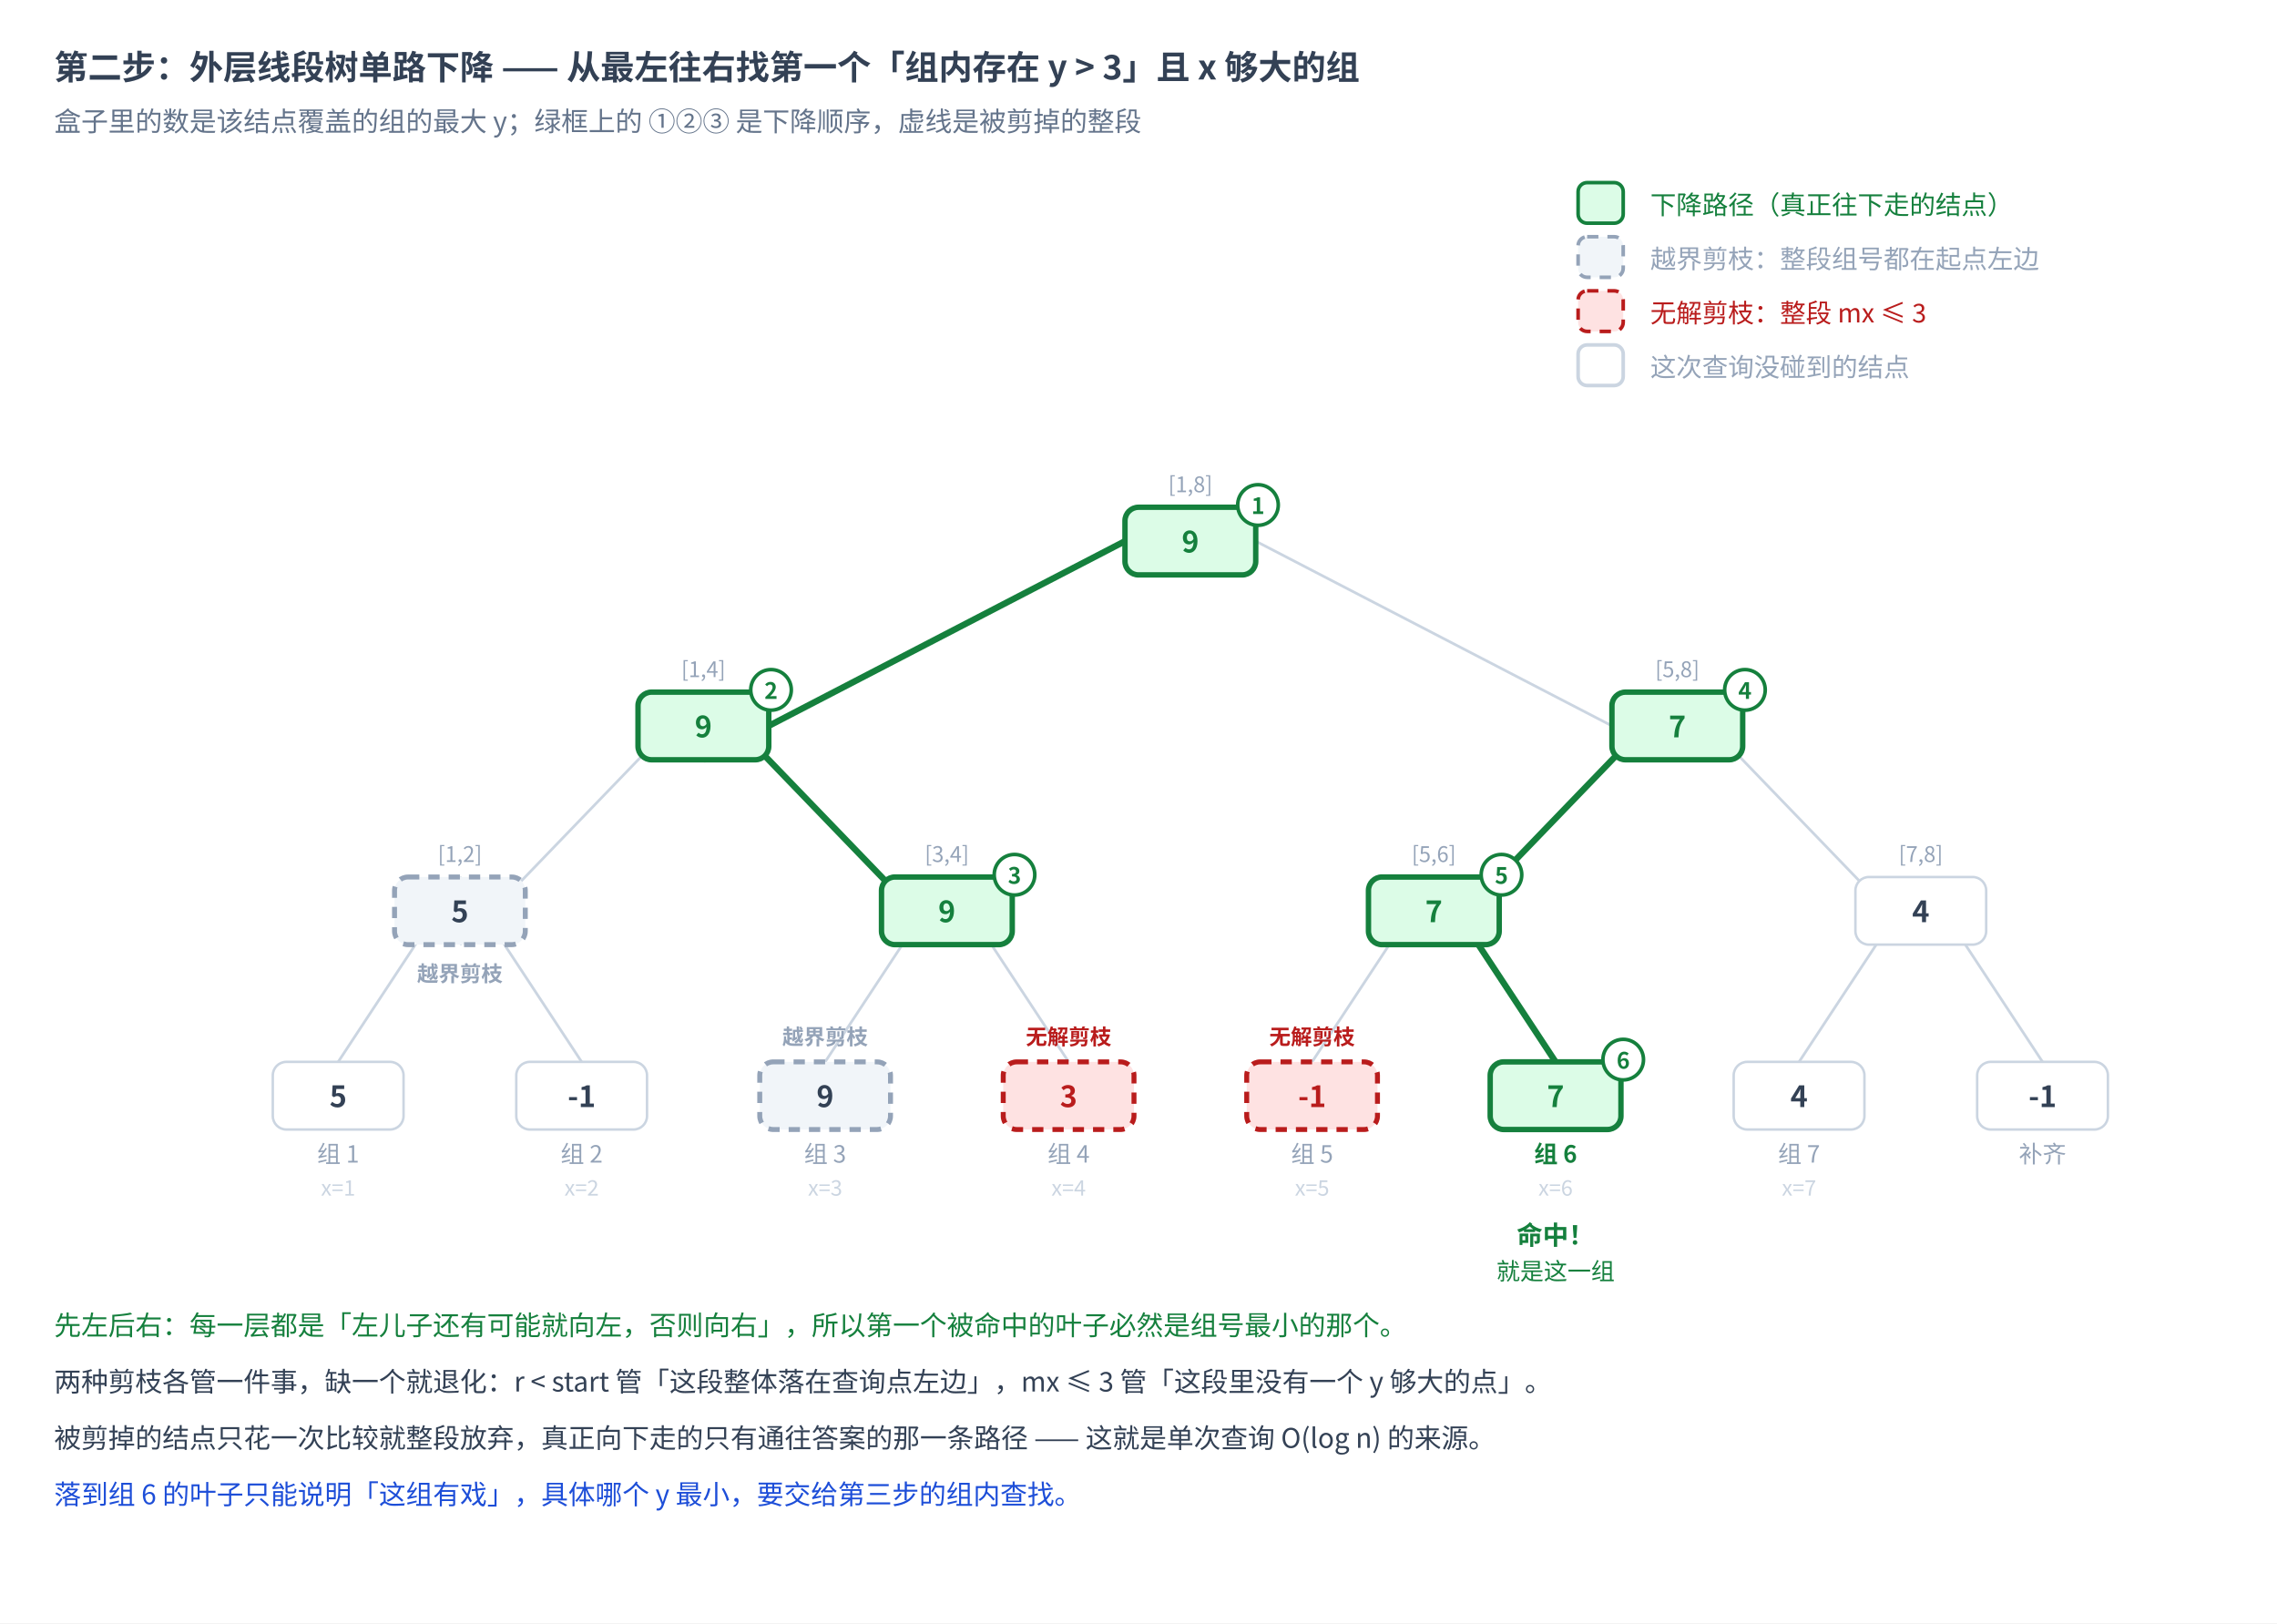
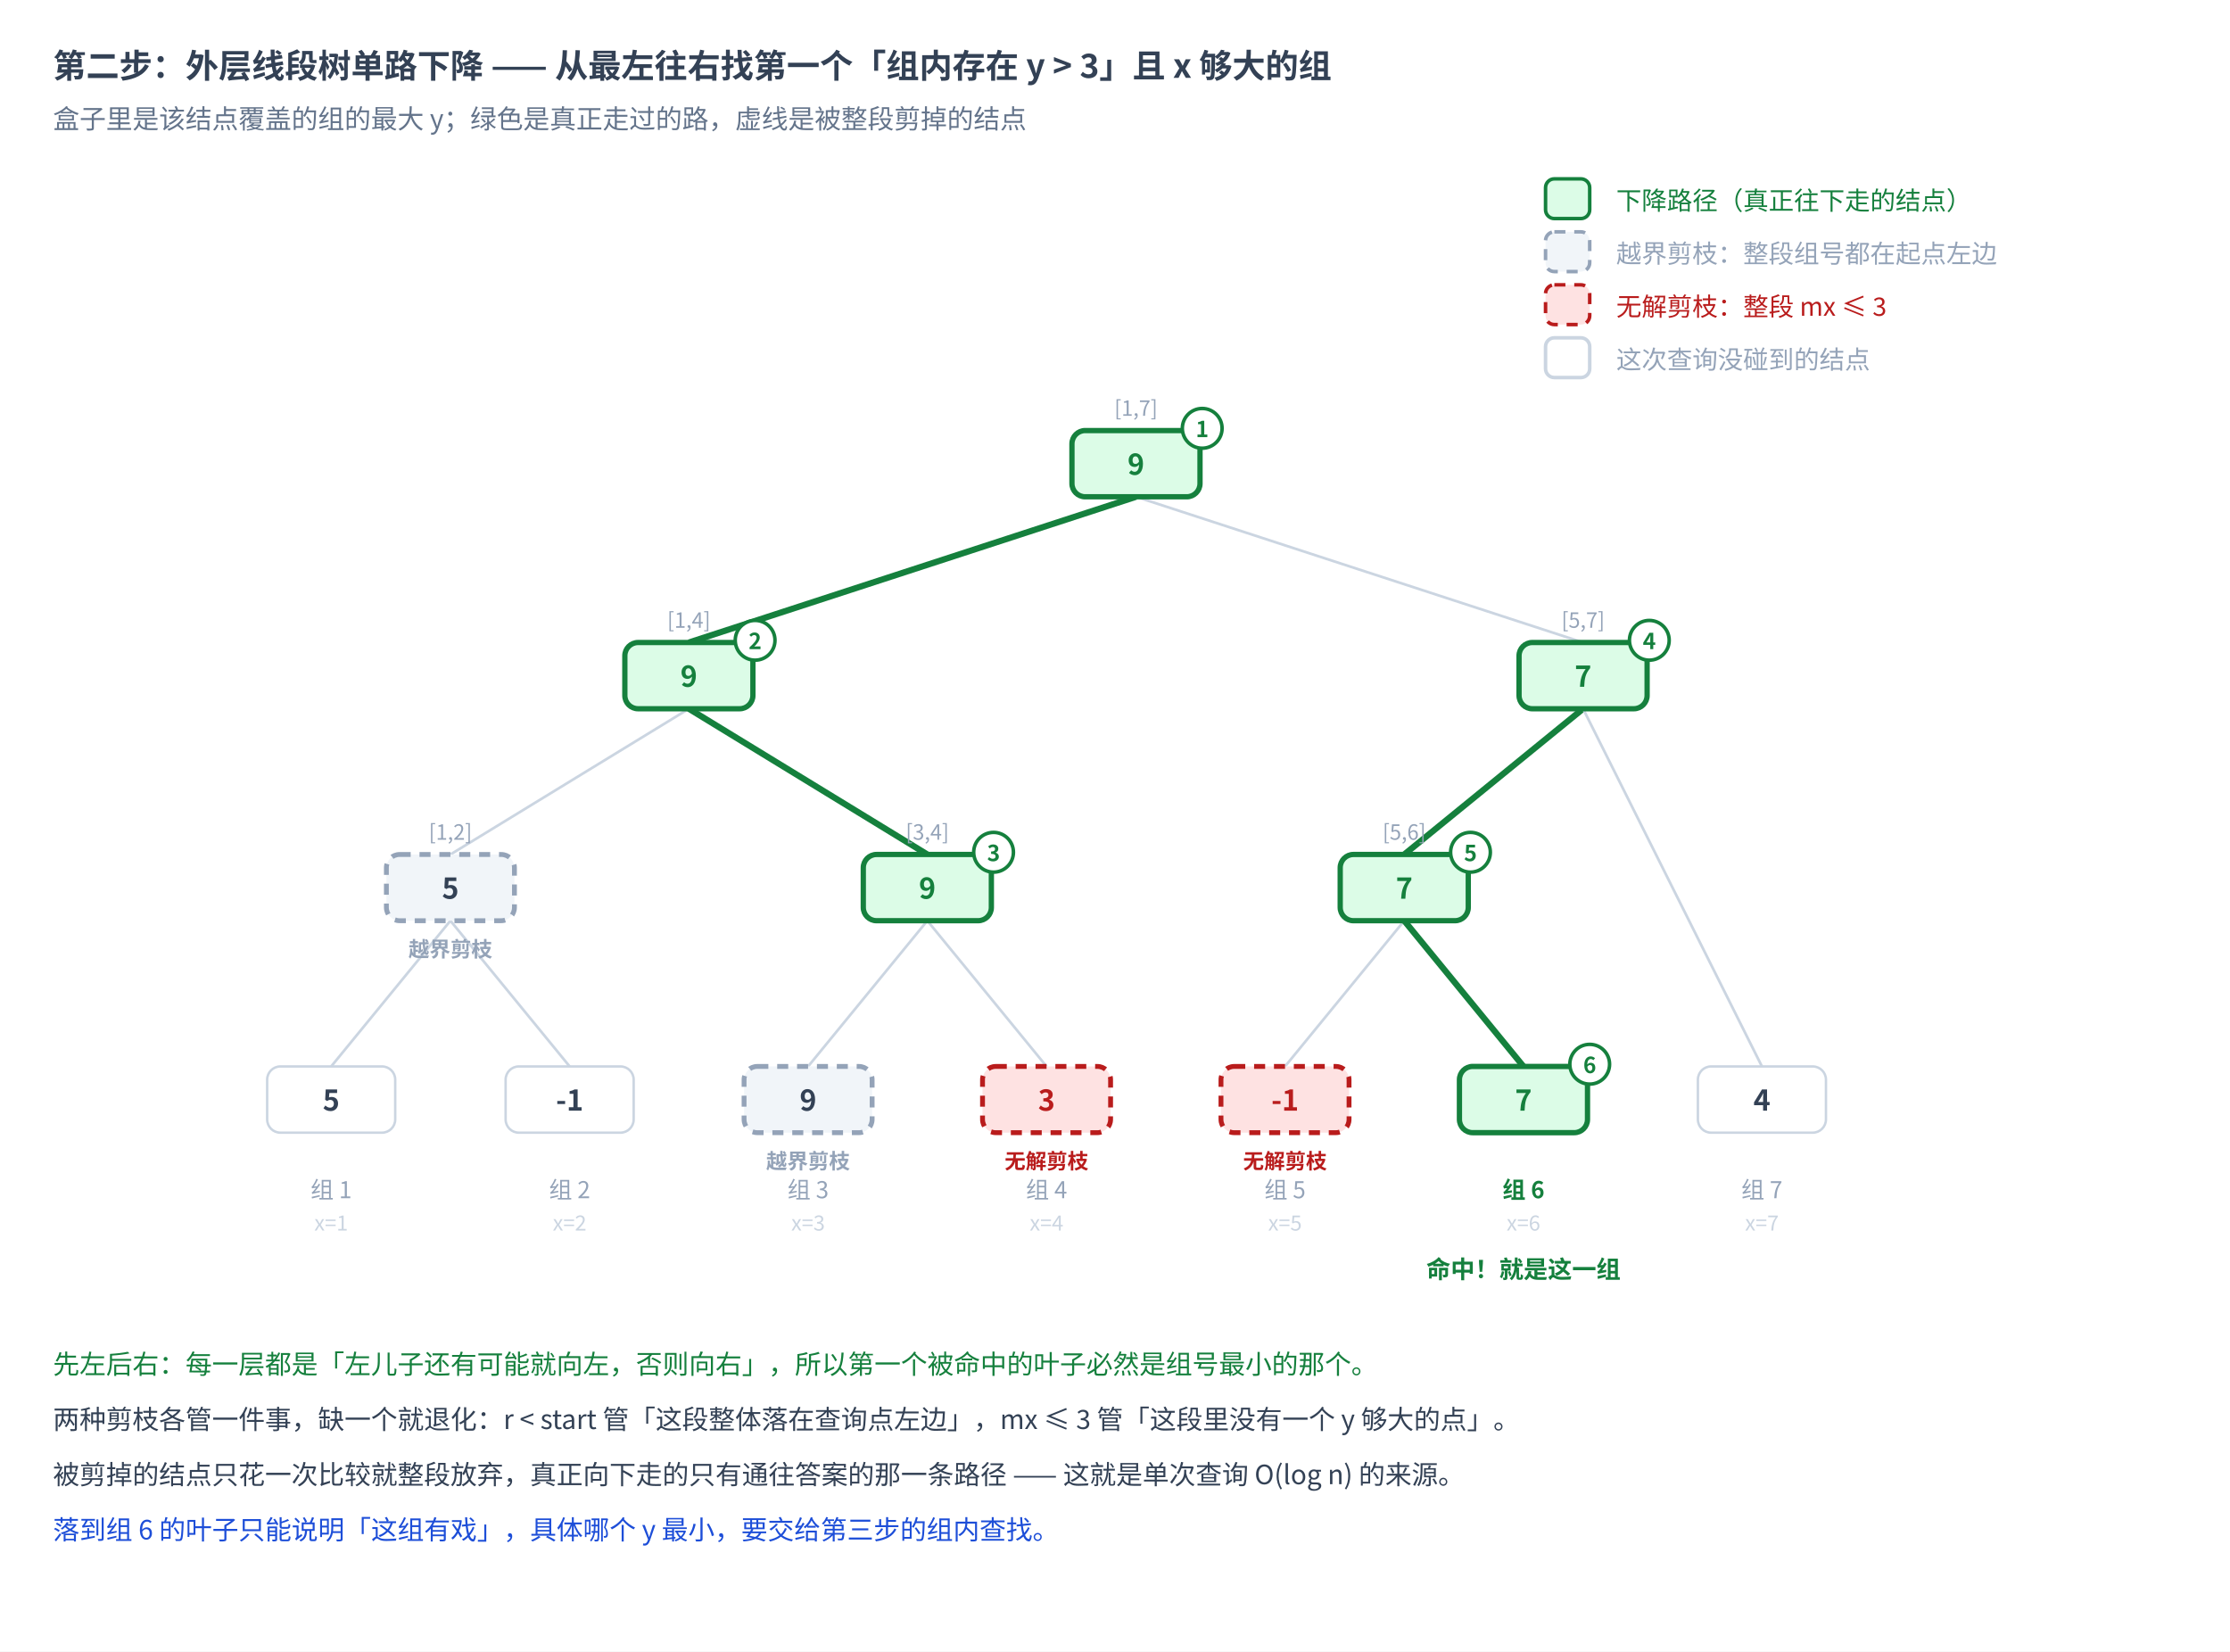
- <svg xmlns="http://www.w3.org/2000/svg" width="1010" height="720" viewBox="0 0 1010 720" font-family="'Noto Sans CJK SC','Source Han Sans SC','Helvetica Neue',Arial,sans-serif">
-   <rect x="0" y="0" width="1010" height="720" fill="#ffffff" />
+ <svg xmlns="http://www.w3.org/2000/svg" width="1010" height="748" viewBox="0 0 1010 748" font-family="'Noto Sans CJK SC','Source Han Sans SC','Helvetica Neue',Arial,sans-serif">
+   <rect x="0" y="0" width="1010" height="748" fill="#ffffff" />
  <defs>
    <marker id="arrow" viewBox="0 0 10 10" refX="9" refY="5" markerWidth="7" markerHeight="7" orient="auto-start-reverse">
      <path d="M 0 0 L 10 5 L 0 10 z" fill="#334155" />
    </marker>
-     <marker id="arrowG" viewBox="0 0 10 10" refX="9" refY="5" markerWidth="8" markerHeight="8" orient="auto-start-reverse">
-       <path d="M 0 0 L 10 5 L 0 10 z" fill="#15803d" />
-     </marker>
  </defs>
  <text x="24" y="30" font-size="15" fill="#334155" text-anchor="start" dominant-baseline="middle" font-weight="bold">第二步：外层线段树单路下降 —— 从最左往右找第一个「组内存在 y &gt; 3」且 x 够大的组</text>
-   <text x="24" y="54" font-size="12" fill="#64748b" text-anchor="start" dominant-baseline="middle" font-weight="normal">盒子里的数是该结点覆盖的组的最大 y；绿框上的 ①②③ 是下降顺序，虚线是被剪掉的整段</text>
+   <text x="24" y="54" font-size="12" fill="#64748b" text-anchor="start" dominant-baseline="middle" font-weight="normal">盒子里是该结点覆盖的组的最大 y；绿色是真正走过的路，虚线是被整段剪掉的结点</text>
  <rect x="700" y="81" width="20" height="18" rx="4" fill="#dcfce7" fill-opacity="1" stroke="#15803d" stroke-width="1.6" />
  <text x="732" y="91" font-size="11.5" fill="#15803d" text-anchor="start" dominant-baseline="middle" font-weight="normal">下降路径（真正往下走的结点）</text>
  <rect x="700" y="105" width="20" height="18" rx="4" fill="#f1f5f9" fill-opacity="1" stroke="#94a3b8" stroke-width="1.6" stroke-dasharray="5 4" />
  <text x="732" y="115" font-size="11.5" fill="#94a3b8" text-anchor="start" dominant-baseline="middle" font-weight="normal">越界剪枝：整段组号都在起点左边</text>
  <rect x="700" y="129" width="20" height="18" rx="4" fill="#fee2e2" fill-opacity="1" stroke="#b91c1c" stroke-width="1.6" stroke-dasharray="5 4" />
  <text x="732" y="139" font-size="11.5" fill="#b91c1c" text-anchor="start" dominant-baseline="middle" font-weight="normal">无解剪枝：整段 mx ≤ 3</text>
  <rect x="700" y="153" width="20" height="18" rx="4" fill="#ffffff" fill-opacity="1" stroke="#cbd5e1" stroke-width="1.6" />
  <text x="732" y="163" font-size="11.5" fill="#94a3b8" text-anchor="start" dominant-baseline="middle" font-weight="normal">这次查询没碰到的结点</text>
-   <line x1="312.0" y1="337.0" x2="528.0" y2="225.0" stroke="#15803d" stroke-width="2.8" stroke-opacity="1" />
-   <line x1="744.0" y1="337.0" x2="528.0" y2="225.0" stroke="#cbd5e1" stroke-width="1.2" stroke-opacity="1" />
-   <line x1="204.0" y1="419.0" x2="312.0" y2="307.0" stroke="#cbd5e1" stroke-width="1.2" stroke-opacity="1" />
-   <line x1="420.0" y1="419.0" x2="312.0" y2="307.0" stroke="#15803d" stroke-width="2.8" stroke-opacity="1" />
-   <line x1="150.0" y1="471.0" x2="204.0" y2="389.0" stroke="#cbd5e1" stroke-width="1.2" stroke-opacity="1" />
-   <line x1="258.0" y1="471.0" x2="204.0" y2="389.0" stroke="#cbd5e1" stroke-width="1.2" stroke-opacity="1" />
-   <line x1="366.0" y1="471.0" x2="420.0" y2="389.0" stroke="#cbd5e1" stroke-width="1.2" stroke-opacity="1" />
-   <line x1="474.0" y1="471.0" x2="420.0" y2="389.0" stroke="#cbd5e1" stroke-width="1.2" stroke-opacity="1" />
-   <line x1="636.0" y1="419.0" x2="744.0" y2="307.0" stroke="#15803d" stroke-width="2.8" stroke-opacity="1" />
-   <line x1="852.0" y1="419.0" x2="744.0" y2="307.0" stroke="#cbd5e1" stroke-width="1.2" stroke-opacity="1" />
-   <line x1="582.0" y1="471.0" x2="636.0" y2="389.0" stroke="#cbd5e1" stroke-width="1.2" stroke-opacity="1" />
-   <line x1="690.0" y1="471.0" x2="636.0" y2="389.0" stroke="#15803d" stroke-width="2.8" stroke-opacity="1" />
-   <line x1="798.0" y1="471.0" x2="852.0" y2="389.0" stroke="#cbd5e1" stroke-width="1.2" stroke-opacity="1" />
-   <line x1="906.0" y1="471.0" x2="852.0" y2="389.0" stroke="#cbd5e1" stroke-width="1.2" stroke-opacity="1" />
-   <rect x="499.0" y="225.0" width="58" height="30" rx="6" fill="#dcfce7" fill-opacity="1" stroke="#15803d" stroke-width="2.4" />
-   <text x="528.0" y="240.5" font-size="13" fill="#15803d" text-anchor="middle" dominant-baseline="middle" font-weight="bold">9</text>
-   <text x="528.0" y="215.0" font-size="9.5" fill="#94a3b8" text-anchor="middle" dominant-baseline="middle" font-weight="normal">[1,8]</text>
-   <circle cx="558.0" cy="224.0" r="9" fill="#ffffff" stroke="#15803d" stroke-width="1.6" />
-   <text x="558.0" y="224.5" font-size="10" fill="#15803d" text-anchor="middle" dominant-baseline="middle" font-weight="bold">1</text>
-   <rect x="283.0" y="307.0" width="58" height="30" rx="6" fill="#dcfce7" fill-opacity="1" stroke="#15803d" stroke-width="2.4" />
-   <text x="312.0" y="322.5" font-size="13" fill="#15803d" text-anchor="middle" dominant-baseline="middle" font-weight="bold">9</text>
-   <text x="312.0" y="297.0" font-size="9.5" fill="#94a3b8" text-anchor="middle" dominant-baseline="middle" font-weight="normal">[1,4]</text>
-   <circle cx="342.0" cy="306.0" r="9" fill="#ffffff" stroke="#15803d" stroke-width="1.6" />
-   <text x="342.0" y="306.5" font-size="10" fill="#15803d" text-anchor="middle" dominant-baseline="middle" font-weight="bold">2</text>
-   <rect x="175.0" y="389.0" width="58" height="30" rx="6" fill="#f1f5f9" fill-opacity="1" stroke="#94a3b8" stroke-width="2.2" stroke-dasharray="5 4" />
-   <text x="204.0" y="404.5" font-size="13" fill="#334155" text-anchor="middle" dominant-baseline="middle" font-weight="bold">5</text>
-   <text x="204.0" y="379.0" font-size="9.5" fill="#94a3b8" text-anchor="middle" dominant-baseline="middle" font-weight="normal">[1,2]</text>
-   <text x="204.0" y="432.0" font-size="9.5" fill="#94a3b8" text-anchor="middle" dominant-baseline="middle" font-weight="bold">越界剪枝</text>
-   <rect x="121.0" y="471.0" width="58" height="30" rx="6" fill="#ffffff" fill-opacity="1" stroke="#cbd5e1" stroke-width="1.1" />
-   <text x="150.0" y="486.5" font-size="13" fill="#334155" text-anchor="middle" dominant-baseline="middle" font-weight="bold">5</text>
-   <rect x="229.0" y="471.0" width="58" height="30" rx="6" fill="#ffffff" fill-opacity="1" stroke="#cbd5e1" stroke-width="1.1" />
-   <text x="258.0" y="486.5" font-size="13" fill="#334155" text-anchor="middle" dominant-baseline="middle" font-weight="bold">-1</text>
-   <rect x="391.0" y="389.0" width="58" height="30" rx="6" fill="#dcfce7" fill-opacity="1" stroke="#15803d" stroke-width="2.4" />
-   <text x="420.0" y="404.5" font-size="13" fill="#15803d" text-anchor="middle" dominant-baseline="middle" font-weight="bold">9</text>
-   <text x="420.0" y="379.0" font-size="9.5" fill="#94a3b8" text-anchor="middle" dominant-baseline="middle" font-weight="normal">[3,4]</text>
-   <circle cx="450.0" cy="388.0" r="9" fill="#ffffff" stroke="#15803d" stroke-width="1.6" />
-   <text x="450.0" y="388.5" font-size="10" fill="#15803d" text-anchor="middle" dominant-baseline="middle" font-weight="bold">3</text>
-   <rect x="337.0" y="471.0" width="58" height="30" rx="6" fill="#f1f5f9" fill-opacity="1" stroke="#94a3b8" stroke-width="2.2" stroke-dasharray="5 4" />
-   <text x="366.0" y="486.5" font-size="13" fill="#334155" text-anchor="middle" dominant-baseline="middle" font-weight="bold">9</text>
-   <text x="366.0" y="460.0" font-size="9.5" fill="#94a3b8" text-anchor="middle" dominant-baseline="middle" font-weight="bold">越界剪枝</text>
-   <rect x="445.0" y="471.0" width="58" height="30" rx="6" fill="#fee2e2" fill-opacity="1" stroke="#b91c1c" stroke-width="2.2" stroke-dasharray="5 4" />
-   <text x="474.0" y="486.5" font-size="13" fill="#b91c1c" text-anchor="middle" dominant-baseline="middle" font-weight="bold">3</text>
-   <text x="474.0" y="460.0" font-size="9.5" fill="#b91c1c" text-anchor="middle" dominant-baseline="middle" font-weight="bold">无解剪枝</text>
-   <rect x="715.0" y="307.0" width="58" height="30" rx="6" fill="#dcfce7" fill-opacity="1" stroke="#15803d" stroke-width="2.4" />
-   <text x="744.0" y="322.5" font-size="13" fill="#15803d" text-anchor="middle" dominant-baseline="middle" font-weight="bold">7</text>
-   <text x="744.0" y="297.0" font-size="9.5" fill="#94a3b8" text-anchor="middle" dominant-baseline="middle" font-weight="normal">[5,8]</text>
-   <circle cx="774.0" cy="306.0" r="9" fill="#ffffff" stroke="#15803d" stroke-width="1.6" />
-   <text x="774.0" y="306.5" font-size="10" fill="#15803d" text-anchor="middle" dominant-baseline="middle" font-weight="bold">4</text>
-   <rect x="607.0" y="389.0" width="58" height="30" rx="6" fill="#dcfce7" fill-opacity="1" stroke="#15803d" stroke-width="2.4" />
-   <text x="636.0" y="404.5" font-size="13" fill="#15803d" text-anchor="middle" dominant-baseline="middle" font-weight="bold">7</text>
-   <text x="636.0" y="379.0" font-size="9.5" fill="#94a3b8" text-anchor="middle" dominant-baseline="middle" font-weight="normal">[5,6]</text>
-   <circle cx="666.0" cy="388.0" r="9" fill="#ffffff" stroke="#15803d" stroke-width="1.6" />
-   <text x="666.0" y="388.5" font-size="10" fill="#15803d" text-anchor="middle" dominant-baseline="middle" font-weight="bold">5</text>
-   <rect x="553.0" y="471.0" width="58" height="30" rx="6" fill="#fee2e2" fill-opacity="1" stroke="#b91c1c" stroke-width="2.2" stroke-dasharray="5 4" />
-   <text x="582.0" y="486.5" font-size="13" fill="#b91c1c" text-anchor="middle" dominant-baseline="middle" font-weight="bold">-1</text>
-   <text x="582.0" y="460.0" font-size="9.5" fill="#b91c1c" text-anchor="middle" dominant-baseline="middle" font-weight="bold">无解剪枝</text>
-   <rect x="661.0" y="471.0" width="58" height="30" rx="6" fill="#dcfce7" fill-opacity="1" stroke="#15803d" stroke-width="2.4" />
-   <text x="690.0" y="486.5" font-size="13" fill="#15803d" text-anchor="middle" dominant-baseline="middle" font-weight="bold">7</text>
-   <circle cx="720.0" cy="470.0" r="9" fill="#ffffff" stroke="#15803d" stroke-width="1.6" />
-   <text x="720.0" y="470.5" font-size="10" fill="#15803d" text-anchor="middle" dominant-baseline="middle" font-weight="bold">6</text>
-   <rect x="823.0" y="389.0" width="58" height="30" rx="6" fill="#ffffff" fill-opacity="1" stroke="#cbd5e1" stroke-width="1.1" />
-   <text x="852.0" y="404.5" font-size="13" fill="#334155" text-anchor="middle" dominant-baseline="middle" font-weight="bold">4</text>
-   <text x="852.0" y="379.0" font-size="9.5" fill="#94a3b8" text-anchor="middle" dominant-baseline="middle" font-weight="normal">[7,8]</text>
-   <rect x="769.0" y="471.0" width="58" height="30" rx="6" fill="#ffffff" fill-opacity="1" stroke="#cbd5e1" stroke-width="1.1" />
-   <text x="798.0" y="486.5" font-size="13" fill="#334155" text-anchor="middle" dominant-baseline="middle" font-weight="bold">4</text>
-   <rect x="877.0" y="471.0" width="58" height="30" rx="6" fill="#ffffff" fill-opacity="1" stroke="#cbd5e1" stroke-width="1.1" />
-   <text x="906.0" y="486.5" font-size="13" fill="#334155" text-anchor="middle" dominant-baseline="middle" font-weight="bold">-1</text>
-   <text x="150" y="512" font-size="10.5" fill="#94a3b8" text-anchor="middle" dominant-baseline="middle" font-weight="normal">组 1</text>
-   <text x="150" y="527" font-size="9.5" fill="#cbd5e1" text-anchor="middle" dominant-baseline="middle" font-weight="normal">x=1</text>
-   <text x="258" y="512" font-size="10.5" fill="#94a3b8" text-anchor="middle" dominant-baseline="middle" font-weight="normal">组 2</text>
-   <text x="258" y="527" font-size="9.5" fill="#cbd5e1" text-anchor="middle" dominant-baseline="middle" font-weight="normal">x=2</text>
-   <text x="366" y="512" font-size="10.5" fill="#94a3b8" text-anchor="middle" dominant-baseline="middle" font-weight="normal">组 3</text>
-   <text x="366" y="527" font-size="9.5" fill="#cbd5e1" text-anchor="middle" dominant-baseline="middle" font-weight="normal">x=3</text>
-   <text x="474" y="512" font-size="10.5" fill="#94a3b8" text-anchor="middle" dominant-baseline="middle" font-weight="normal">组 4</text>
-   <text x="474" y="527" font-size="9.5" fill="#cbd5e1" text-anchor="middle" dominant-baseline="middle" font-weight="normal">x=4</text>
-   <text x="582" y="512" font-size="10.5" fill="#94a3b8" text-anchor="middle" dominant-baseline="middle" font-weight="normal">组 5</text>
-   <text x="582" y="527" font-size="9.5" fill="#cbd5e1" text-anchor="middle" dominant-baseline="middle" font-weight="normal">x=5</text>
-   <text x="690" y="512" font-size="10.5" fill="#15803d" text-anchor="middle" dominant-baseline="middle" font-weight="bold">组 6</text>
-   <text x="690" y="527" font-size="9.5" fill="#cbd5e1" text-anchor="middle" dominant-baseline="middle" font-weight="normal">x=6</text>
-   <text x="798" y="512" font-size="10.5" fill="#94a3b8" text-anchor="middle" dominant-baseline="middle" font-weight="normal">组 7</text>
-   <text x="798" y="527" font-size="9.5" fill="#cbd5e1" text-anchor="middle" dominant-baseline="middle" font-weight="normal">x=7</text>
-   <text x="906" y="512" font-size="10.5" fill="#94a3b8" text-anchor="middle" dominant-baseline="middle" font-weight="normal">补齐</text>
-   <text x="690" y="548" font-size="11.5" fill="#15803d" text-anchor="middle" dominant-baseline="middle" font-weight="bold">命中！</text>
-   <text x="690" y="564" font-size="10.5" fill="#15803d" text-anchor="middle" dominant-baseline="middle" font-weight="normal">就是这一组</text>
-   <text x="24" y="588" font-size="12" fill="#15803d" text-anchor="start" dominant-baseline="middle" font-weight="normal">先左后右：每一层都是「左儿子还有可能就向左，否则向右」，所以第一个被命中的叶子必然是组号最小的那个。</text>
-   <text x="24" y="613" font-size="12" fill="#334155" text-anchor="start" dominant-baseline="middle" font-weight="normal">两种剪枝各管一件事，缺一个就退化：r &lt; start 管「这段整体落在查询点左边」，mx ≤ 3 管「这段里没有一个 y 够大的点」。</text>
-   <text x="24" y="638" font-size="12" fill="#334155" text-anchor="start" dominant-baseline="middle" font-weight="normal">被剪掉的结点只花一次比较就整段放弃，真正向下走的只有通往答案的那一条路径 —— 这就是单次查询 O(log n) 的来源。</text>
-   <text x="24" y="663" font-size="12" fill="#1d4ed8" text-anchor="start" dominant-baseline="middle" font-weight="normal">落到组 6 的叶子只能说明「这组有戏」，具体哪个 y 最小，要交给第三步的组内查找。</text>
+   <line x1="312.0" y1="291.0" x2="514.5" y2="225.0" stroke="#15803d" stroke-width="2.8" stroke-opacity="1" />
+   <line x1="717.0" y1="291.0" x2="514.5" y2="225.0" stroke="#cbd5e1" stroke-width="1.2" stroke-opacity="1" />
+   <line x1="636.0" y1="387.0" x2="717.0" y2="321.0" stroke="#15803d" stroke-width="2.8" stroke-opacity="1" />
+   <line x1="798" y1="483.0" x2="717.0" y2="321.0" stroke="#cbd5e1" stroke-width="1.2" stroke-opacity="1" />
+   <line x1="582" y1="483.0" x2="636.0" y2="417.0" stroke="#cbd5e1" stroke-width="1.2" stroke-opacity="1" />
+   <line x1="690" y1="483.0" x2="636.0" y2="417.0" stroke="#15803d" stroke-width="2.8" stroke-opacity="1" />
+   <line x1="204.0" y1="387.0" x2="312.0" y2="321.0" stroke="#cbd5e1" stroke-width="1.2" stroke-opacity="1" />
+   <line x1="420.0" y1="387.0" x2="312.0" y2="321.0" stroke="#15803d" stroke-width="2.8" stroke-opacity="1" />
+   <line x1="366" y1="483.0" x2="420.0" y2="417.0" stroke="#cbd5e1" stroke-width="1.2" stroke-opacity="1" />
+   <line x1="474" y1="483.0" x2="420.0" y2="417.0" stroke="#cbd5e1" stroke-width="1.2" stroke-opacity="1" />
+   <line x1="150" y1="483.0" x2="204.0" y2="417.0" stroke="#cbd5e1" stroke-width="1.2" stroke-opacity="1" />
+   <line x1="258" y1="483.0" x2="204.0" y2="417.0" stroke="#cbd5e1" stroke-width="1.2" stroke-opacity="1" />
+   <rect x="485.5" y="195.0" width="58" height="30" rx="6" fill="#dcfce7" fill-opacity="1" stroke="#15803d" stroke-width="2.4" />
+   <text x="514.5" y="210.5" font-size="13" fill="#15803d" text-anchor="middle" dominant-baseline="middle" font-weight="bold">9</text>
+   <text x="514.5" y="185.0" font-size="9.5" fill="#94a3b8" text-anchor="middle" dominant-baseline="middle" font-weight="normal">[1,7]</text>
+   <circle cx="544.5" cy="194.0" r="9" fill="#ffffff" stroke="#15803d" stroke-width="1.6" />
+   <text x="544.5" y="194.5" font-size="10" fill="#15803d" text-anchor="middle" dominant-baseline="middle" font-weight="bold">1</text>
+   <rect x="688.0" y="291.0" width="58" height="30" rx="6" fill="#dcfce7" fill-opacity="1" stroke="#15803d" stroke-width="2.4" />
+   <text x="717.0" y="306.5" font-size="13" fill="#15803d" text-anchor="middle" dominant-baseline="middle" font-weight="bold">7</text>
+   <text x="717.0" y="281.0" font-size="9.5" fill="#94a3b8" text-anchor="middle" dominant-baseline="middle" font-weight="normal">[5,7]</text>
+   <circle cx="747.0" cy="290.0" r="9" fill="#ffffff" stroke="#15803d" stroke-width="1.6" />
+   <text x="747.0" y="290.5" font-size="10" fill="#15803d" text-anchor="middle" dominant-baseline="middle" font-weight="bold">4</text>
+   <rect x="769.0" y="483.0" width="58" height="30" rx="6" fill="#ffffff" fill-opacity="1" stroke="#cbd5e1" stroke-width="1.1" />
+   <text x="798" y="498.5" font-size="13" fill="#334155" text-anchor="middle" dominant-baseline="middle" font-weight="bold">4</text>
+   <rect x="607.0" y="387.0" width="58" height="30" rx="6" fill="#dcfce7" fill-opacity="1" stroke="#15803d" stroke-width="2.4" />
+   <text x="636.0" y="402.5" font-size="13" fill="#15803d" text-anchor="middle" dominant-baseline="middle" font-weight="bold">7</text>
+   <text x="636.0" y="377.0" font-size="9.5" fill="#94a3b8" text-anchor="middle" dominant-baseline="middle" font-weight="normal">[5,6]</text>
+   <circle cx="666.0" cy="386.0" r="9" fill="#ffffff" stroke="#15803d" stroke-width="1.6" />
+   <text x="666.0" y="386.5" font-size="10" fill="#15803d" text-anchor="middle" dominant-baseline="middle" font-weight="bold">5</text>
+   <rect x="661.0" y="483.0" width="58" height="30" rx="6" fill="#dcfce7" fill-opacity="1" stroke="#15803d" stroke-width="2.4" />
+   <text x="690" y="498.5" font-size="13" fill="#15803d" text-anchor="middle" dominant-baseline="middle" font-weight="bold">7</text>
+   <circle cx="720.0" cy="482.0" r="9" fill="#ffffff" stroke="#15803d" stroke-width="1.6" />
+   <text x="720.0" y="482.5" font-size="10" fill="#15803d" text-anchor="middle" dominant-baseline="middle" font-weight="bold">6</text>
+   <rect x="553.0" y="483.0" width="58" height="30" rx="6" fill="#fee2e2" fill-opacity="1" stroke="#b91c1c" stroke-width="2.2" stroke-dasharray="5 4" />
+   <text x="582" y="498.5" font-size="13" fill="#b91c1c" text-anchor="middle" dominant-baseline="middle" font-weight="bold">-1</text>
+   <text x="582" y="526.0" font-size="9.5" fill="#b91c1c" text-anchor="middle" dominant-baseline="middle" font-weight="bold">无解剪枝</text>
+   <rect x="283.0" y="291.0" width="58" height="30" rx="6" fill="#dcfce7" fill-opacity="1" stroke="#15803d" stroke-width="2.4" />
+   <text x="312.0" y="306.5" font-size="13" fill="#15803d" text-anchor="middle" dominant-baseline="middle" font-weight="bold">9</text>
+   <text x="312.0" y="281.0" font-size="9.5" fill="#94a3b8" text-anchor="middle" dominant-baseline="middle" font-weight="normal">[1,4]</text>
+   <circle cx="342.0" cy="290.0" r="9" fill="#ffffff" stroke="#15803d" stroke-width="1.6" />
+   <text x="342.0" y="290.5" font-size="10" fill="#15803d" text-anchor="middle" dominant-baseline="middle" font-weight="bold">2</text>
+   <rect x="391.0" y="387.0" width="58" height="30" rx="6" fill="#dcfce7" fill-opacity="1" stroke="#15803d" stroke-width="2.4" />
+   <text x="420.0" y="402.5" font-size="13" fill="#15803d" text-anchor="middle" dominant-baseline="middle" font-weight="bold">9</text>
+   <text x="420.0" y="377.0" font-size="9.5" fill="#94a3b8" text-anchor="middle" dominant-baseline="middle" font-weight="normal">[3,4]</text>
+   <circle cx="450.0" cy="386.0" r="9" fill="#ffffff" stroke="#15803d" stroke-width="1.6" />
+   <text x="450.0" y="386.5" font-size="10" fill="#15803d" text-anchor="middle" dominant-baseline="middle" font-weight="bold">3</text>
+   <rect x="445.0" y="483.0" width="58" height="30" rx="6" fill="#fee2e2" fill-opacity="1" stroke="#b91c1c" stroke-width="2.2" stroke-dasharray="5 4" />
+   <text x="474" y="498.5" font-size="13" fill="#b91c1c" text-anchor="middle" dominant-baseline="middle" font-weight="bold">3</text>
+   <text x="474" y="526.0" font-size="9.5" fill="#b91c1c" text-anchor="middle" dominant-baseline="middle" font-weight="bold">无解剪枝</text>
+   <rect x="337.0" y="483.0" width="58" height="30" rx="6" fill="#f1f5f9" fill-opacity="1" stroke="#94a3b8" stroke-width="2.2" stroke-dasharray="5 4" />
+   <text x="366" y="498.5" font-size="13" fill="#334155" text-anchor="middle" dominant-baseline="middle" font-weight="bold">9</text>
+   <text x="366" y="526.0" font-size="9.5" fill="#94a3b8" text-anchor="middle" dominant-baseline="middle" font-weight="bold">越界剪枝</text>
+   <rect x="175.0" y="387.0" width="58" height="30" rx="6" fill="#f1f5f9" fill-opacity="1" stroke="#94a3b8" stroke-width="2.2" stroke-dasharray="5 4" />
+   <text x="204.0" y="402.5" font-size="13" fill="#334155" text-anchor="middle" dominant-baseline="middle" font-weight="bold">5</text>
+   <text x="204.0" y="377.0" font-size="9.5" fill="#94a3b8" text-anchor="middle" dominant-baseline="middle" font-weight="normal">[1,2]</text>
+   <text x="204.0" y="430.0" font-size="9.5" fill="#94a3b8" text-anchor="middle" dominant-baseline="middle" font-weight="bold">越界剪枝</text>
+   <rect x="229.0" y="483.0" width="58" height="30" rx="6" fill="#ffffff" fill-opacity="1" stroke="#cbd5e1" stroke-width="1.1" />
+   <text x="258" y="498.5" font-size="13" fill="#334155" text-anchor="middle" dominant-baseline="middle" font-weight="bold">-1</text>
+   <rect x="121.0" y="483.0" width="58" height="30" rx="6" fill="#ffffff" fill-opacity="1" stroke="#cbd5e1" stroke-width="1.1" />
+   <text x="150" y="498.5" font-size="13" fill="#334155" text-anchor="middle" dominant-baseline="middle" font-weight="bold">5</text>
+   <text x="150" y="539.0" font-size="10.5" fill="#94a3b8" text-anchor="middle" dominant-baseline="middle" font-weight="normal">组 1</text>
+   <text x="150" y="554.0" font-size="9.5" fill="#cbd5e1" text-anchor="middle" dominant-baseline="middle" font-weight="normal">x=1</text>
+   <text x="258" y="539.0" font-size="10.5" fill="#94a3b8" text-anchor="middle" dominant-baseline="middle" font-weight="normal">组 2</text>
+   <text x="258" y="554.0" font-size="9.5" fill="#cbd5e1" text-anchor="middle" dominant-baseline="middle" font-weight="normal">x=2</text>
+   <text x="366" y="539.0" font-size="10.5" fill="#94a3b8" text-anchor="middle" dominant-baseline="middle" font-weight="normal">组 3</text>
+   <text x="366" y="554.0" font-size="9.5" fill="#cbd5e1" text-anchor="middle" dominant-baseline="middle" font-weight="normal">x=3</text>
+   <text x="474" y="539.0" font-size="10.5" fill="#94a3b8" text-anchor="middle" dominant-baseline="middle" font-weight="normal">组 4</text>
+   <text x="474" y="554.0" font-size="9.5" fill="#cbd5e1" text-anchor="middle" dominant-baseline="middle" font-weight="normal">x=4</text>
+   <text x="582" y="539.0" font-size="10.5" fill="#94a3b8" text-anchor="middle" dominant-baseline="middle" font-weight="normal">组 5</text>
+   <text x="582" y="554.0" font-size="9.5" fill="#cbd5e1" text-anchor="middle" dominant-baseline="middle" font-weight="normal">x=5</text>
+   <text x="690" y="539.0" font-size="10.5" fill="#15803d" text-anchor="middle" dominant-baseline="middle" font-weight="bold">组 6</text>
+   <text x="690" y="554.0" font-size="9.5" fill="#cbd5e1" text-anchor="middle" dominant-baseline="middle" font-weight="normal">x=6</text>
+   <text x="798" y="539.0" font-size="10.5" fill="#94a3b8" text-anchor="middle" dominant-baseline="middle" font-weight="normal">组 7</text>
+   <text x="798" y="554.0" font-size="9.5" fill="#cbd5e1" text-anchor="middle" dominant-baseline="middle" font-weight="normal">x=7</text>
+   <text x="690" y="575.0" font-size="11" fill="#15803d" text-anchor="middle" dominant-baseline="middle" font-weight="bold">命中！就是这一组</text>
+   <text x="24" y="618" font-size="12" fill="#15803d" text-anchor="start" dominant-baseline="middle" font-weight="normal">先左后右：每一层都是「左儿子还有可能就向左，否则向右」，所以第一个被命中的叶子必然是组号最小的那个。</text>
+   <text x="24" y="643" font-size="12" fill="#334155" text-anchor="start" dominant-baseline="middle" font-weight="normal">两种剪枝各管一件事，缺一个就退化：r &lt; start 管「这段整体落在查询点左边」，mx ≤ 3 管「这段里没有一个 y 够大的点」。</text>
+   <text x="24" y="668" font-size="12" fill="#334155" text-anchor="start" dominant-baseline="middle" font-weight="normal">被剪掉的结点只花一次比较就整段放弃，真正向下走的只有通往答案的那一条路径 —— 这就是单次查询 O(log n) 的来源。</text>
+   <text x="24" y="693" font-size="12" fill="#1d4ed8" text-anchor="start" dominant-baseline="middle" font-weight="normal">落到组 6 的叶子只能说明「这组有戏」，具体哪个 y 最小，要交给第三步的组内查找。</text>
</svg>
